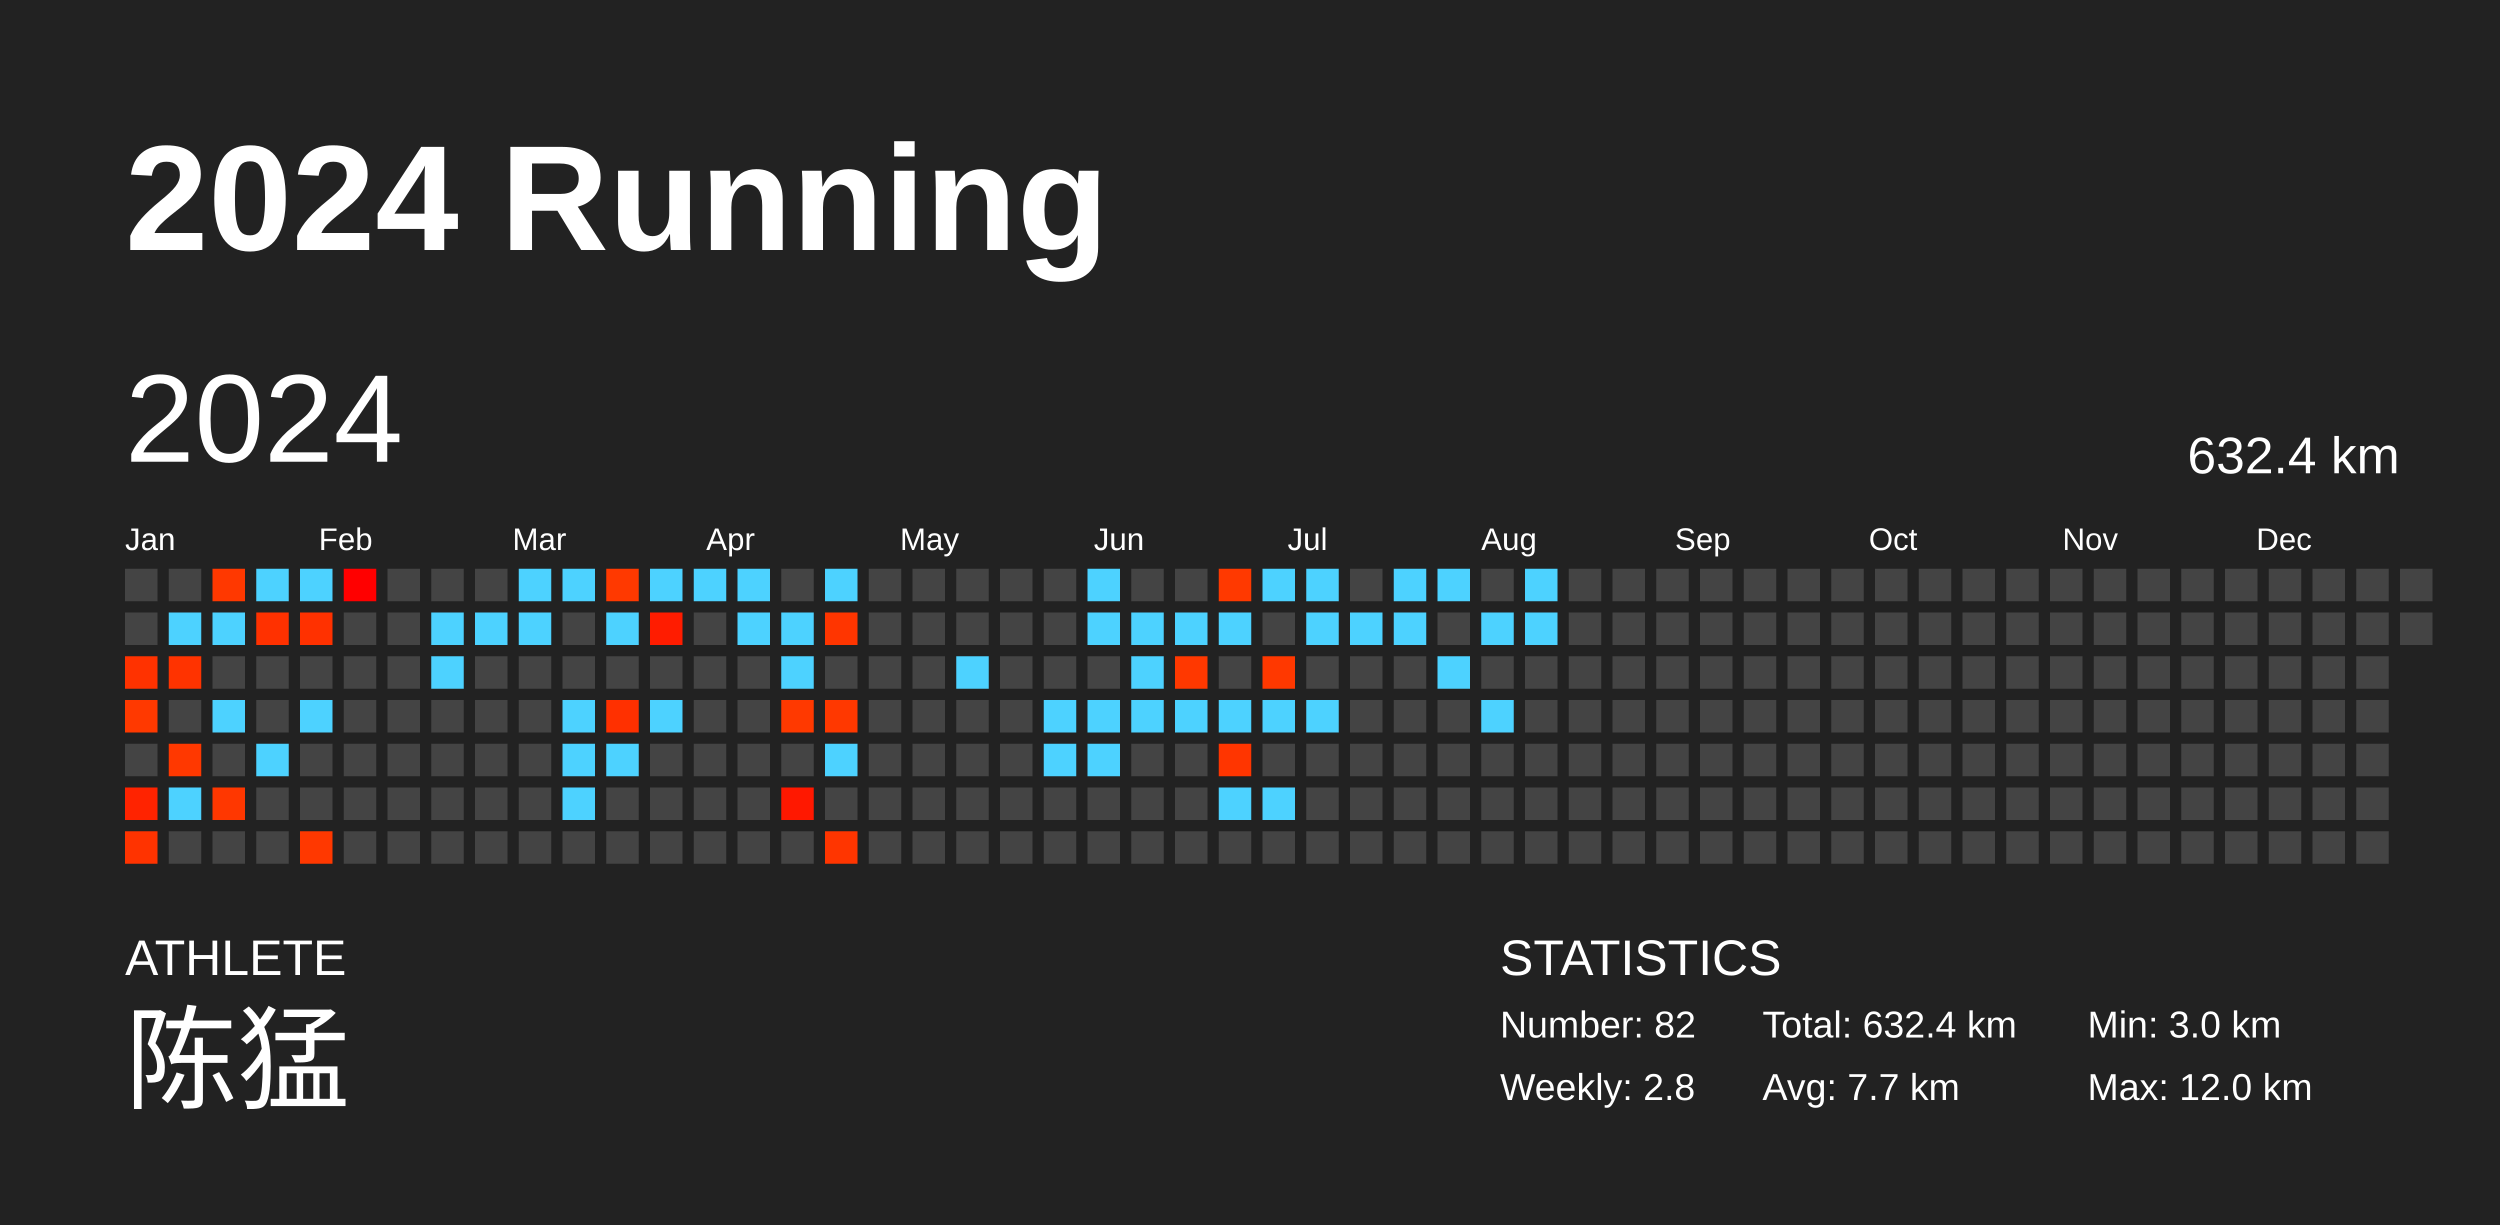
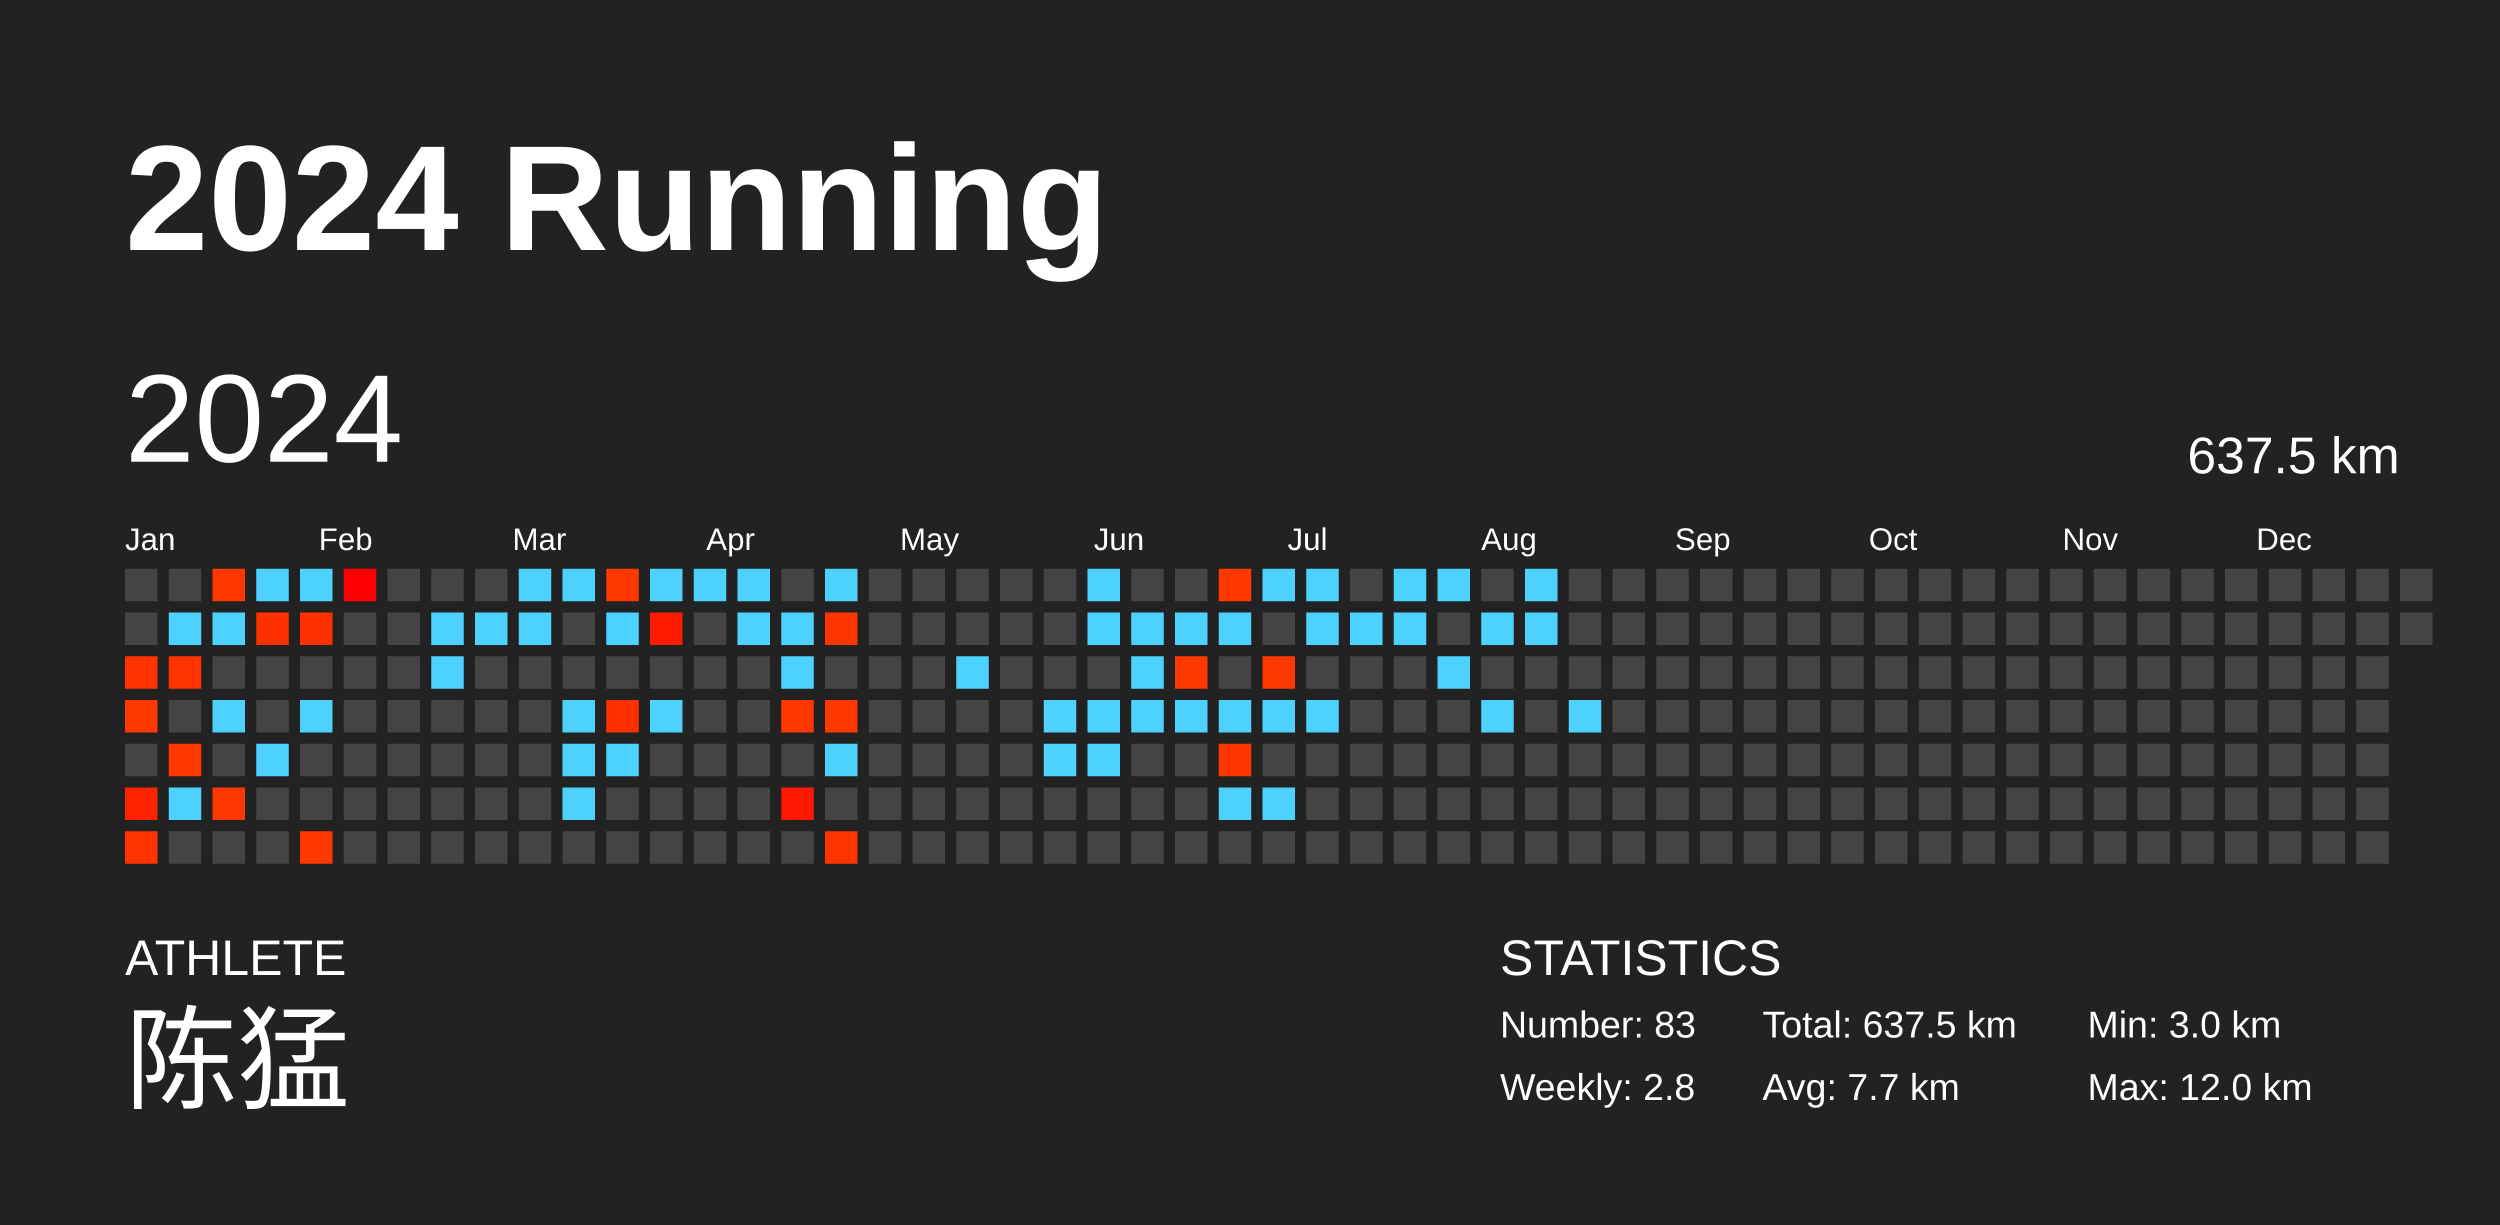
<svg xmlns="http://www.w3.org/2000/svg" baseProfile="full" height="98mm" version="1.1" viewBox="0,0,200,98" width="200mm">
  <defs />
  <rect fill="#222222" height="98" width="200" x="0" y="0" />
  <text fill="#FFFFFF" style="font-size:12px; font-family:Arial; font-weight:bold;" x="10" y="20">2024 Running</text>
  <text fill="#FFFFFF" style="font-size:4px; font-family:Arial" x="10" y="78">ATHLETE</text>
  <text fill="#FFFFFF" style="font-size:9px; font-family:Arial" x="10" y="88">陈猛</text>
  <text fill="#FFFFFF" style="font-size:4px; font-family:Arial" x="120" y="78">STATISTICS</text>
-   <text fill="#FFFFFF" style="font-size:3px; font-family:Arial" x="120" y="83">Number: 82</text>
+   <text fill="#FFFFFF" style="font-size:3px; font-family:Arial" x="120" y="83">Number: 83</text>
  <text fill="#FFFFFF" style="font-size:3px; font-family:Arial" x="120" y="88">Weekly: 2.8</text>
-   <text fill="#FFFFFF" style="font-size:3px; font-family:Arial" x="141" y="83">Total: 632.4 km</text>
+   <text fill="#FFFFFF" style="font-size:3px; font-family:Arial" x="141" y="83">Total: 637.5 km</text>
  <text fill="#FFFFFF" style="font-size:3px; font-family:Arial" x="141" y="88">Avg: 7.7 km</text>
  <text fill="#FFFFFF" style="font-size:3px; font-family:Arial" x="167" y="83">Min: 3.0 km</text>
  <text fill="#FFFFFF" style="font-size:3px; font-family:Arial" x="167" y="88">Max: 12.0 km</text>
  <text dominant-baseline="hanging" fill="#FFFFFF" style="font-size:10.0px; font-family:Arial;" x="10" y="30">2024</text>
-   <text dominant-baseline="hanging" fill="#FFFFFF" style="font-size:4.125px; font-family:Arial;" x="175" y="35">632.4 km</text>
+   <text dominant-baseline="hanging" fill="#FFFFFF" style="font-size:4.125px; font-family:Arial;" x="175" y="35">637.5 km</text>
  <text fill="#FFFFFF" style="font-size:2.5px; font-family:Arial" x="10.0" y="44">Jan</text>
  <text fill="#FFFFFF" style="font-size:2.5px; font-family:Arial" x="25.5" y="44">Feb</text>
  <text fill="#FFFFFF" style="font-size:2.5px; font-family:Arial" x="41.0" y="44">Mar</text>
  <text fill="#FFFFFF" style="font-size:2.5px; font-family:Arial" x="56.5" y="44">Apr</text>
  <text fill="#FFFFFF" style="font-size:2.5px; font-family:Arial" x="72.0" y="44">May</text>
  <text fill="#FFFFFF" style="font-size:2.5px; font-family:Arial" x="87.5" y="44">Jun</text>
  <text fill="#FFFFFF" style="font-size:2.5px; font-family:Arial" x="103.0" y="44">Jul</text>
  <text fill="#FFFFFF" style="font-size:2.5px; font-family:Arial" x="118.5" y="44">Aug</text>
  <text fill="#FFFFFF" style="font-size:2.5px; font-family:Arial" x="134.0" y="44">Sep</text>
  <text fill="#FFFFFF" style="font-size:2.5px; font-family:Arial" x="149.5" y="44">Oct</text>
  <text fill="#FFFFFF" style="font-size:2.5px; font-family:Arial" x="165.0" y="44">Nov</text>
  <text fill="#FFFFFF" style="font-size:2.5px; font-family:Arial" x="180.5" y="44">Dec</text>
  <rect fill="#444444" height="2.6" width="2.6" x="10.0" y="45.5" />
  <rect fill="#444444" height="2.6" width="2.6" x="10.0" y="49.0" />
  <rect fill="#ff3200" height="2.6" width="2.6" x="10.0" y="52.5" />
  <rect fill="#ff3900" height="2.6" width="2.6" x="10.0" y="56.0" />
  <rect fill="#444444" height="2.6" width="2.6" x="10.0" y="59.5" />
  <rect fill="#ff2300" height="2.6" width="2.6" x="10.0" y="63.0" />
  <rect fill="#ff3300" height="2.6" width="2.6" x="10.0" y="66.5" />
  <rect fill="#444444" height="2.6" width="2.6" x="13.5" y="45.5" />
  <rect fill="#4dd2ff" height="2.6" width="2.6" x="13.5" y="49.0" />
  <rect fill="#ff3300" height="2.6" width="2.6" x="13.5" y="52.5" />
  <rect fill="#444444" height="2.6" width="2.6" x="13.5" y="56.0" />
  <rect fill="#ff3800" height="2.6" width="2.6" x="13.5" y="59.5" />
  <rect fill="#4dd2ff" height="2.6" width="2.6" x="13.5" y="63.0" />
  <rect fill="#444444" height="2.6" width="2.6" x="13.5" y="66.5" />
  <rect fill="#ff3800" height="2.6" width="2.6" x="17.0" y="45.5" />
  <rect fill="#4dd2ff" height="2.6" width="2.6" x="17.0" y="49.0" />
  <rect fill="#444444" height="2.6" width="2.6" x="17.0" y="52.5" />
  <rect fill="#4dd2ff" height="2.6" width="2.6" x="17.0" y="56.0" />
  <rect fill="#444444" height="2.6" width="2.6" x="17.0" y="59.5" />
  <rect fill="#ff3700" height="2.6" width="2.6" x="17.0" y="63.0" />
  <rect fill="#444444" height="2.6" width="2.6" x="17.0" y="66.5" />
  <rect fill="#4dd2ff" height="2.6" width="2.6" x="20.5" y="45.5" />
  <rect fill="#ff3100" height="2.6" width="2.6" x="20.5" y="49.0" />
  <rect fill="#444444" height="2.6" width="2.6" x="20.5" y="52.5" />
  <rect fill="#444444" height="2.6" width="2.6" x="20.5" y="56.0" />
  <rect fill="#4dd2ff" height="2.6" width="2.6" x="20.5" y="59.5" />
  <rect fill="#444444" height="2.6" width="2.6" x="20.5" y="63.0" />
  <rect fill="#444444" height="2.6" width="2.6" x="20.5" y="66.5" />
  <rect fill="#4dd2ff" height="2.6" width="2.6" x="24.0" y="45.5" />
  <rect fill="#ff3100" height="2.6" width="2.6" x="24.0" y="49.0" />
  <rect fill="#444444" height="2.6" width="2.6" x="24.0" y="52.5" />
  <rect fill="#4dd2ff" height="2.6" width="2.6" x="24.0" y="56.0" />
  <rect fill="#444444" height="2.6" width="2.6" x="24.0" y="59.5" />
  <rect fill="#444444" height="2.6" width="2.6" x="24.0" y="63.0" />
  <rect fill="#ff3800" height="2.6" width="2.6" x="24.0" y="66.5" />
  <rect fill="#ff0000" height="2.6" width="2.6" x="27.5" y="45.5" />
  <rect fill="#444444" height="2.6" width="2.6" x="27.5" y="49.0" />
  <rect fill="#444444" height="2.6" width="2.6" x="27.5" y="52.5" />
  <rect fill="#444444" height="2.6" width="2.6" x="27.5" y="56.0" />
  <rect fill="#444444" height="2.6" width="2.6" x="27.5" y="59.5" />
  <rect fill="#444444" height="2.6" width="2.6" x="27.5" y="63.0" />
  <rect fill="#444444" height="2.6" width="2.6" x="27.5" y="66.5" />
  <rect fill="#444444" height="2.6" width="2.6" x="31.0" y="45.5" />
  <rect fill="#444444" height="2.6" width="2.6" x="31.0" y="49.0" />
  <rect fill="#444444" height="2.6" width="2.6" x="31.0" y="52.5" />
  <rect fill="#444444" height="2.6" width="2.6" x="31.0" y="56.0" />
  <rect fill="#444444" height="2.6" width="2.6" x="31.0" y="59.5" />
  <rect fill="#444444" height="2.6" width="2.6" x="31.0" y="63.0" />
  <rect fill="#444444" height="2.6" width="2.6" x="31.0" y="66.5" />
  <rect fill="#444444" height="2.6" width="2.6" x="34.5" y="45.5" />
  <rect fill="#4dd2ff" height="2.6" width="2.6" x="34.5" y="49.0" />
  <rect fill="#4dd2ff" height="2.6" width="2.6" x="34.5" y="52.5" />
  <rect fill="#444444" height="2.6" width="2.6" x="34.5" y="56.0" />
  <rect fill="#444444" height="2.6" width="2.6" x="34.5" y="59.5" />
  <rect fill="#444444" height="2.6" width="2.6" x="34.5" y="63.0" />
  <rect fill="#444444" height="2.6" width="2.6" x="34.5" y="66.5" />
  <rect fill="#444444" height="2.6" width="2.6" x="38.0" y="45.5" />
  <rect fill="#4dd2ff" height="2.6" width="2.6" x="38.0" y="49.0" />
  <rect fill="#444444" height="2.6" width="2.6" x="38.0" y="52.5" />
  <rect fill="#444444" height="2.6" width="2.6" x="38.0" y="56.0" />
  <rect fill="#444444" height="2.6" width="2.6" x="38.0" y="59.5" />
  <rect fill="#444444" height="2.6" width="2.6" x="38.0" y="63.0" />
  <rect fill="#444444" height="2.6" width="2.6" x="38.0" y="66.5" />
  <rect fill="#4dd2ff" height="2.6" width="2.6" x="41.5" y="45.5" />
  <rect fill="#4dd2ff" height="2.6" width="2.6" x="41.5" y="49.0" />
  <rect fill="#444444" height="2.6" width="2.6" x="41.5" y="52.5" />
  <rect fill="#444444" height="2.6" width="2.6" x="41.5" y="56.0" />
  <rect fill="#444444" height="2.6" width="2.6" x="41.5" y="59.5" />
  <rect fill="#444444" height="2.6" width="2.6" x="41.5" y="63.0" />
  <rect fill="#444444" height="2.6" width="2.6" x="41.5" y="66.5" />
  <rect fill="#4dd2ff" height="2.6" width="2.6" x="45.0" y="45.5" />
  <rect fill="#444444" height="2.6" width="2.6" x="45.0" y="49.0" />
  <rect fill="#444444" height="2.6" width="2.6" x="45.0" y="52.5" />
  <rect fill="#4dd2ff" height="2.6" width="2.6" x="45.0" y="56.0" />
  <rect fill="#4dd2ff" height="2.6" width="2.6" x="45.0" y="59.5" />
  <rect fill="#4dd2ff" height="2.6" width="2.6" x="45.0" y="63.0" />
  <rect fill="#444444" height="2.6" width="2.6" x="45.0" y="66.5" />
  <rect fill="#ff3900" height="2.6" width="2.6" x="48.5" y="45.5" />
  <rect fill="#4dd2ff" height="2.6" width="2.6" x="48.5" y="49.0" />
  <rect fill="#444444" height="2.6" width="2.6" x="48.5" y="52.5" />
  <rect fill="#ff3000" height="2.6" width="2.6" x="48.5" y="56.0" />
  <rect fill="#4dd2ff" height="2.6" width="2.6" x="48.5" y="59.5" />
  <rect fill="#444444" height="2.6" width="2.6" x="48.5" y="63.0" />
  <rect fill="#444444" height="2.6" width="2.6" x="48.5" y="66.5" />
  <rect fill="#4dd2ff" height="2.6" width="2.6" x="52.0" y="45.5" />
  <rect fill="#ff1c00" height="2.6" width="2.6" x="52.0" y="49.0" />
  <rect fill="#444444" height="2.6" width="2.6" x="52.0" y="52.5" />
  <rect fill="#4dd2ff" height="2.6" width="2.6" x="52.0" y="56.0" />
  <rect fill="#444444" height="2.6" width="2.6" x="52.0" y="59.5" />
  <rect fill="#444444" height="2.6" width="2.6" x="52.0" y="63.0" />
  <rect fill="#444444" height="2.6" width="2.6" x="52.0" y="66.5" />
  <rect fill="#4dd2ff" height="2.6" width="2.6" x="55.5" y="45.5" />
  <rect fill="#444444" height="2.6" width="2.6" x="55.5" y="49.0" />
  <rect fill="#444444" height="2.6" width="2.6" x="55.5" y="52.5" />
  <rect fill="#444444" height="2.6" width="2.6" x="55.5" y="56.0" />
  <rect fill="#444444" height="2.6" width="2.6" x="55.5" y="59.5" />
  <rect fill="#444444" height="2.6" width="2.6" x="55.5" y="63.0" />
  <rect fill="#444444" height="2.6" width="2.6" x="55.5" y="66.5" />
  <rect fill="#4dd2ff" height="2.6" width="2.6" x="59.0" y="45.5" />
  <rect fill="#4dd2ff" height="2.6" width="2.6" x="59.0" y="49.0" />
  <rect fill="#444444" height="2.6" width="2.6" x="59.0" y="52.5" />
  <rect fill="#444444" height="2.6" width="2.6" x="59.0" y="56.0" />
  <rect fill="#444444" height="2.6" width="2.6" x="59.0" y="59.5" />
  <rect fill="#444444" height="2.6" width="2.6" x="59.0" y="63.0" />
  <rect fill="#444444" height="2.6" width="2.6" x="59.0" y="66.5" />
  <rect fill="#444444" height="2.6" width="2.6" x="62.5" y="45.5" />
  <rect fill="#4dd2ff" height="2.6" width="2.6" x="62.5" y="49.0" />
  <rect fill="#4dd2ff" height="2.6" width="2.6" x="62.5" y="52.5" />
  <rect fill="#ff3900" height="2.6" width="2.6" x="62.5" y="56.0" />
  <rect fill="#444444" height="2.6" width="2.6" x="62.5" y="59.5" />
  <rect fill="#ff1800" height="2.6" width="2.6" x="62.5" y="63.0" />
  <rect fill="#444444" height="2.6" width="2.6" x="62.5" y="66.5" />
  <rect fill="#4dd2ff" height="2.6" width="2.6" x="66.0" y="45.5" />
  <rect fill="#ff3500" height="2.6" width="2.6" x="66.0" y="49.0" />
  <rect fill="#444444" height="2.6" width="2.6" x="66.0" y="52.5" />
  <rect fill="#ff3800" height="2.6" width="2.6" x="66.0" y="56.0" />
  <rect fill="#4dd2ff" height="2.6" width="2.6" x="66.0" y="59.5" />
  <rect fill="#444444" height="2.6" width="2.6" x="66.0" y="63.0" />
  <rect fill="#ff3500" height="2.6" width="2.6" x="66.0" y="66.5" />
  <rect fill="#444444" height="2.6" width="2.6" x="69.5" y="45.5" />
  <rect fill="#444444" height="2.6" width="2.6" x="69.5" y="49.0" />
  <rect fill="#444444" height="2.6" width="2.6" x="69.5" y="52.5" />
  <rect fill="#444444" height="2.6" width="2.6" x="69.5" y="56.0" />
  <rect fill="#444444" height="2.6" width="2.6" x="69.5" y="59.5" />
  <rect fill="#444444" height="2.6" width="2.6" x="69.5" y="63.0" />
  <rect fill="#444444" height="2.6" width="2.6" x="69.5" y="66.5" />
  <rect fill="#444444" height="2.6" width="2.6" x="73.0" y="45.5" />
  <rect fill="#444444" height="2.6" width="2.6" x="73.0" y="49.0" />
  <rect fill="#444444" height="2.6" width="2.6" x="73.0" y="52.5" />
  <rect fill="#444444" height="2.6" width="2.6" x="73.0" y="56.0" />
  <rect fill="#444444" height="2.6" width="2.6" x="73.0" y="59.5" />
  <rect fill="#444444" height="2.6" width="2.6" x="73.0" y="63.0" />
  <rect fill="#444444" height="2.6" width="2.6" x="73.0" y="66.5" />
  <rect fill="#444444" height="2.6" width="2.6" x="76.5" y="45.5" />
  <rect fill="#444444" height="2.6" width="2.6" x="76.5" y="49.0" />
  <rect fill="#4dd2ff" height="2.6" width="2.6" x="76.5" y="52.5" />
  <rect fill="#444444" height="2.6" width="2.6" x="76.5" y="56.0" />
  <rect fill="#444444" height="2.6" width="2.6" x="76.5" y="59.5" />
  <rect fill="#444444" height="2.6" width="2.6" x="76.5" y="63.0" />
  <rect fill="#444444" height="2.6" width="2.6" x="76.5" y="66.5" />
  <rect fill="#444444" height="2.6" width="2.6" x="80.0" y="45.5" />
  <rect fill="#444444" height="2.6" width="2.6" x="80.0" y="49.0" />
  <rect fill="#444444" height="2.6" width="2.6" x="80.0" y="52.5" />
  <rect fill="#444444" height="2.6" width="2.6" x="80.0" y="56.0" />
  <rect fill="#444444" height="2.6" width="2.6" x="80.0" y="59.5" />
  <rect fill="#444444" height="2.6" width="2.6" x="80.0" y="63.0" />
  <rect fill="#444444" height="2.6" width="2.6" x="80.0" y="66.5" />
  <rect fill="#444444" height="2.6" width="2.6" x="83.5" y="45.5" />
  <rect fill="#444444" height="2.6" width="2.6" x="83.5" y="49.0" />
  <rect fill="#444444" height="2.6" width="2.6" x="83.5" y="52.5" />
  <rect fill="#4dd2ff" height="2.6" width="2.6" x="83.5" y="56.0" />
  <rect fill="#4dd2ff" height="2.6" width="2.6" x="83.5" y="59.5" />
  <rect fill="#444444" height="2.6" width="2.6" x="83.5" y="63.0" />
  <rect fill="#444444" height="2.6" width="2.6" x="83.5" y="66.5" />
  <rect fill="#4dd2ff" height="2.6" width="2.6" x="87.0" y="45.5" />
  <rect fill="#4dd2ff" height="2.6" width="2.6" x="87.0" y="49.0" />
  <rect fill="#444444" height="2.6" width="2.6" x="87.0" y="52.5" />
  <rect fill="#4dd2ff" height="2.6" width="2.6" x="87.0" y="56.0" />
  <rect fill="#4dd2ff" height="2.6" width="2.6" x="87.0" y="59.5" />
  <rect fill="#444444" height="2.6" width="2.6" x="87.0" y="63.0" />
  <rect fill="#444444" height="2.6" width="2.6" x="87.0" y="66.5" />
  <rect fill="#444444" height="2.6" width="2.6" x="90.5" y="45.5" />
  <rect fill="#4dd2ff" height="2.6" width="2.6" x="90.5" y="49.0" />
  <rect fill="#4dd2ff" height="2.6" width="2.6" x="90.5" y="52.5" />
  <rect fill="#4dd2ff" height="2.6" width="2.6" x="90.5" y="56.0" />
  <rect fill="#444444" height="2.6" width="2.6" x="90.5" y="59.5" />
  <rect fill="#444444" height="2.6" width="2.6" x="90.5" y="63.0" />
  <rect fill="#444444" height="2.6" width="2.6" x="90.5" y="66.5" />
  <rect fill="#444444" height="2.6" width="2.6" x="94.0" y="45.5" />
  <rect fill="#4dd2ff" height="2.6" width="2.6" x="94.0" y="49.0" />
  <rect fill="#ff3800" height="2.6" width="2.6" x="94.0" y="52.5" />
  <rect fill="#4dd2ff" height="2.6" width="2.6" x="94.0" y="56.0" />
  <rect fill="#444444" height="2.6" width="2.6" x="94.0" y="59.5" />
  <rect fill="#444444" height="2.6" width="2.6" x="94.0" y="63.0" />
  <rect fill="#444444" height="2.6" width="2.6" x="94.0" y="66.5" />
  <rect fill="#ff3900" height="2.6" width="2.6" x="97.5" y="45.5" />
  <rect fill="#4dd2ff" height="2.6" width="2.6" x="97.5" y="49.0" />
  <rect fill="#444444" height="2.6" width="2.6" x="97.5" y="52.5" />
  <rect fill="#4dd2ff" height="2.6" width="2.6" x="97.5" y="56.0" />
  <rect fill="#ff3500" height="2.6" width="2.6" x="97.5" y="59.5" />
  <rect fill="#4dd2ff" height="2.6" width="2.6" x="97.5" y="63.0" />
  <rect fill="#444444" height="2.6" width="2.6" x="97.5" y="66.5" />
  <rect fill="#4dd2ff" height="2.6" width="2.6" x="101.0" y="45.5" />
  <rect fill="#444444" height="2.6" width="2.6" x="101.0" y="49.0" />
  <rect fill="#ff3800" height="2.6" width="2.6" x="101.0" y="52.5" />
  <rect fill="#4dd2ff" height="2.6" width="2.6" x="101.0" y="56.0" />
  <rect fill="#444444" height="2.6" width="2.6" x="101.0" y="59.5" />
  <rect fill="#4dd2ff" height="2.6" width="2.6" x="101.0" y="63.0" />
  <rect fill="#444444" height="2.6" width="2.6" x="101.0" y="66.5" />
  <rect fill="#4dd2ff" height="2.6" width="2.6" x="104.5" y="45.5" />
  <rect fill="#4dd2ff" height="2.6" width="2.6" x="104.5" y="49.0" />
  <rect fill="#444444" height="2.6" width="2.6" x="104.5" y="52.5" />
  <rect fill="#4dd2ff" height="2.6" width="2.6" x="104.5" y="56.0" />
  <rect fill="#444444" height="2.6" width="2.6" x="104.5" y="59.5" />
  <rect fill="#444444" height="2.6" width="2.6" x="104.5" y="63.0" />
  <rect fill="#444444" height="2.6" width="2.6" x="104.5" y="66.5" />
  <rect fill="#444444" height="2.6" width="2.6" x="108.0" y="45.5" />
  <rect fill="#4dd2ff" height="2.6" width="2.6" x="108.0" y="49.0" />
  <rect fill="#444444" height="2.6" width="2.6" x="108.0" y="52.5" />
  <rect fill="#444444" height="2.6" width="2.6" x="108.0" y="56.0" />
  <rect fill="#444444" height="2.6" width="2.6" x="108.0" y="59.5" />
  <rect fill="#444444" height="2.6" width="2.6" x="108.0" y="63.0" />
  <rect fill="#444444" height="2.6" width="2.6" x="108.0" y="66.5" />
  <rect fill="#4dd2ff" height="2.6" width="2.6" x="111.5" y="45.5" />
  <rect fill="#4dd2ff" height="2.6" width="2.6" x="111.5" y="49.0" />
  <rect fill="#444444" height="2.6" width="2.6" x="111.5" y="52.5" />
  <rect fill="#444444" height="2.6" width="2.6" x="111.5" y="56.0" />
  <rect fill="#444444" height="2.6" width="2.6" x="111.5" y="59.5" />
  <rect fill="#444444" height="2.6" width="2.6" x="111.5" y="63.0" />
  <rect fill="#444444" height="2.6" width="2.6" x="111.5" y="66.5" />
  <rect fill="#4dd2ff" height="2.6" width="2.6" x="115.0" y="45.5" />
  <rect fill="#444444" height="2.6" width="2.6" x="115.0" y="49.0" />
  <rect fill="#4dd2ff" height="2.6" width="2.6" x="115.0" y="52.5" />
  <rect fill="#444444" height="2.6" width="2.6" x="115.0" y="56.0" />
  <rect fill="#444444" height="2.6" width="2.6" x="115.0" y="59.5" />
  <rect fill="#444444" height="2.6" width="2.6" x="115.0" y="63.0" />
  <rect fill="#444444" height="2.6" width="2.6" x="115.0" y="66.5" />
  <rect fill="#444444" height="2.6" width="2.6" x="118.5" y="45.5" />
  <rect fill="#4dd2ff" height="2.6" width="2.6" x="118.5" y="49.0" />
  <rect fill="#444444" height="2.6" width="2.6" x="118.5" y="52.5" />
  <rect fill="#4dd2ff" height="2.6" width="2.6" x="118.5" y="56.0" />
  <rect fill="#444444" height="2.6" width="2.6" x="118.5" y="59.5" />
  <rect fill="#444444" height="2.6" width="2.6" x="118.5" y="63.0" />
  <rect fill="#444444" height="2.6" width="2.6" x="118.5" y="66.5" />
  <rect fill="#4dd2ff" height="2.6" width="2.6" x="122.0" y="45.5" />
  <rect fill="#4dd2ff" height="2.6" width="2.6" x="122.0" y="49.0" />
  <rect fill="#444444" height="2.6" width="2.6" x="122.0" y="52.5" />
  <rect fill="#444444" height="2.6" width="2.6" x="122.0" y="56.0" />
  <rect fill="#444444" height="2.6" width="2.6" x="122.0" y="59.5" />
  <rect fill="#444444" height="2.6" width="2.6" x="122.0" y="63.0" />
  <rect fill="#444444" height="2.6" width="2.6" x="122.0" y="66.5" />
  <rect fill="#444444" height="2.6" width="2.6" x="125.5" y="45.5" />
  <rect fill="#444444" height="2.6" width="2.6" x="125.5" y="49.0" />
  <rect fill="#444444" height="2.6" width="2.6" x="125.5" y="52.5" />
-   <rect fill="#444444" height="2.6" width="2.6" x="125.5" y="56.0" />
+   <rect fill="#4dd2ff" height="2.6" width="2.6" x="125.5" y="56.0" />
  <rect fill="#444444" height="2.6" width="2.6" x="125.5" y="59.5" />
  <rect fill="#444444" height="2.6" width="2.6" x="125.5" y="63.0" />
  <rect fill="#444444" height="2.6" width="2.6" x="125.5" y="66.5" />
  <rect fill="#444444" height="2.6" width="2.6" x="129.0" y="45.5" />
  <rect fill="#444444" height="2.6" width="2.6" x="129.0" y="49.0" />
  <rect fill="#444444" height="2.6" width="2.6" x="129.0" y="52.5" />
  <rect fill="#444444" height="2.6" width="2.6" x="129.0" y="56.0" />
  <rect fill="#444444" height="2.6" width="2.6" x="129.0" y="59.5" />
  <rect fill="#444444" height="2.6" width="2.6" x="129.0" y="63.0" />
  <rect fill="#444444" height="2.6" width="2.6" x="129.0" y="66.5" />
  <rect fill="#444444" height="2.6" width="2.6" x="132.5" y="45.5" />
  <rect fill="#444444" height="2.6" width="2.6" x="132.5" y="49.0" />
  <rect fill="#444444" height="2.6" width="2.6" x="132.5" y="52.5" />
  <rect fill="#444444" height="2.6" width="2.6" x="132.5" y="56.0" />
  <rect fill="#444444" height="2.6" width="2.6" x="132.5" y="59.5" />
  <rect fill="#444444" height="2.6" width="2.6" x="132.5" y="63.0" />
  <rect fill="#444444" height="2.6" width="2.6" x="132.5" y="66.5" />
  <rect fill="#444444" height="2.6" width="2.6" x="136.0" y="45.5" />
  <rect fill="#444444" height="2.6" width="2.6" x="136.0" y="49.0" />
  <rect fill="#444444" height="2.6" width="2.6" x="136.0" y="52.5" />
  <rect fill="#444444" height="2.6" width="2.6" x="136.0" y="56.0" />
  <rect fill="#444444" height="2.6" width="2.6" x="136.0" y="59.5" />
  <rect fill="#444444" height="2.6" width="2.6" x="136.0" y="63.0" />
  <rect fill="#444444" height="2.6" width="2.6" x="136.0" y="66.5" />
  <rect fill="#444444" height="2.6" width="2.6" x="139.5" y="45.5" />
  <rect fill="#444444" height="2.6" width="2.6" x="139.5" y="49.0" />
  <rect fill="#444444" height="2.6" width="2.6" x="139.5" y="52.5" />
  <rect fill="#444444" height="2.6" width="2.6" x="139.5" y="56.0" />
  <rect fill="#444444" height="2.6" width="2.6" x="139.5" y="59.5" />
  <rect fill="#444444" height="2.6" width="2.6" x="139.5" y="63.0" />
  <rect fill="#444444" height="2.6" width="2.6" x="139.5" y="66.5" />
  <rect fill="#444444" height="2.6" width="2.6" x="143.0" y="45.5" />
  <rect fill="#444444" height="2.6" width="2.6" x="143.0" y="49.0" />
  <rect fill="#444444" height="2.6" width="2.6" x="143.0" y="52.5" />
  <rect fill="#444444" height="2.6" width="2.6" x="143.0" y="56.0" />
  <rect fill="#444444" height="2.6" width="2.6" x="143.0" y="59.5" />
  <rect fill="#444444" height="2.6" width="2.6" x="143.0" y="63.0" />
  <rect fill="#444444" height="2.6" width="2.6" x="143.0" y="66.5" />
  <rect fill="#444444" height="2.6" width="2.6" x="146.5" y="45.5" />
  <rect fill="#444444" height="2.6" width="2.6" x="146.5" y="49.0" />
  <rect fill="#444444" height="2.6" width="2.6" x="146.5" y="52.5" />
  <rect fill="#444444" height="2.6" width="2.6" x="146.5" y="56.0" />
  <rect fill="#444444" height="2.6" width="2.6" x="146.5" y="59.5" />
  <rect fill="#444444" height="2.6" width="2.6" x="146.5" y="63.0" />
  <rect fill="#444444" height="2.6" width="2.6" x="146.5" y="66.5" />
  <rect fill="#444444" height="2.6" width="2.6" x="150.0" y="45.5" />
  <rect fill="#444444" height="2.6" width="2.6" x="150.0" y="49.0" />
  <rect fill="#444444" height="2.6" width="2.6" x="150.0" y="52.5" />
  <rect fill="#444444" height="2.6" width="2.6" x="150.0" y="56.0" />
  <rect fill="#444444" height="2.6" width="2.6" x="150.0" y="59.5" />
  <rect fill="#444444" height="2.6" width="2.6" x="150.0" y="63.0" />
  <rect fill="#444444" height="2.6" width="2.6" x="150.0" y="66.5" />
  <rect fill="#444444" height="2.6" width="2.6" x="153.5" y="45.5" />
  <rect fill="#444444" height="2.6" width="2.6" x="153.5" y="49.0" />
  <rect fill="#444444" height="2.6" width="2.6" x="153.5" y="52.5" />
  <rect fill="#444444" height="2.6" width="2.6" x="153.5" y="56.0" />
  <rect fill="#444444" height="2.6" width="2.6" x="153.5" y="59.5" />
  <rect fill="#444444" height="2.6" width="2.6" x="153.5" y="63.0" />
  <rect fill="#444444" height="2.6" width="2.6" x="153.5" y="66.5" />
  <rect fill="#444444" height="2.6" width="2.6" x="157.0" y="45.5" />
  <rect fill="#444444" height="2.6" width="2.6" x="157.0" y="49.0" />
  <rect fill="#444444" height="2.6" width="2.6" x="157.0" y="52.5" />
  <rect fill="#444444" height="2.6" width="2.6" x="157.0" y="56.0" />
  <rect fill="#444444" height="2.6" width="2.6" x="157.0" y="59.5" />
  <rect fill="#444444" height="2.6" width="2.6" x="157.0" y="63.0" />
  <rect fill="#444444" height="2.6" width="2.6" x="157.0" y="66.5" />
  <rect fill="#444444" height="2.6" width="2.6" x="160.5" y="45.5" />
  <rect fill="#444444" height="2.6" width="2.6" x="160.5" y="49.0" />
  <rect fill="#444444" height="2.6" width="2.6" x="160.5" y="52.5" />
  <rect fill="#444444" height="2.6" width="2.6" x="160.5" y="56.0" />
  <rect fill="#444444" height="2.6" width="2.6" x="160.5" y="59.5" />
  <rect fill="#444444" height="2.6" width="2.6" x="160.5" y="63.0" />
  <rect fill="#444444" height="2.6" width="2.6" x="160.5" y="66.5" />
  <rect fill="#444444" height="2.6" width="2.6" x="164.0" y="45.5" />
  <rect fill="#444444" height="2.6" width="2.6" x="164.0" y="49.0" />
  <rect fill="#444444" height="2.6" width="2.6" x="164.0" y="52.5" />
  <rect fill="#444444" height="2.6" width="2.6" x="164.0" y="56.0" />
  <rect fill="#444444" height="2.6" width="2.6" x="164.0" y="59.5" />
  <rect fill="#444444" height="2.6" width="2.6" x="164.0" y="63.0" />
  <rect fill="#444444" height="2.6" width="2.6" x="164.0" y="66.5" />
  <rect fill="#444444" height="2.6" width="2.6" x="167.5" y="45.5" />
  <rect fill="#444444" height="2.6" width="2.6" x="167.5" y="49.0" />
  <rect fill="#444444" height="2.6" width="2.6" x="167.5" y="52.5" />
  <rect fill="#444444" height="2.6" width="2.6" x="167.5" y="56.0" />
  <rect fill="#444444" height="2.6" width="2.6" x="167.5" y="59.5" />
  <rect fill="#444444" height="2.6" width="2.6" x="167.5" y="63.0" />
  <rect fill="#444444" height="2.6" width="2.6" x="167.5" y="66.5" />
  <rect fill="#444444" height="2.6" width="2.6" x="171.0" y="45.5" />
  <rect fill="#444444" height="2.6" width="2.6" x="171.0" y="49.0" />
  <rect fill="#444444" height="2.6" width="2.6" x="171.0" y="52.5" />
  <rect fill="#444444" height="2.6" width="2.6" x="171.0" y="56.0" />
  <rect fill="#444444" height="2.6" width="2.6" x="171.0" y="59.5" />
  <rect fill="#444444" height="2.6" width="2.6" x="171.0" y="63.0" />
  <rect fill="#444444" height="2.6" width="2.6" x="171.0" y="66.5" />
  <rect fill="#444444" height="2.6" width="2.6" x="174.5" y="45.5" />
  <rect fill="#444444" height="2.6" width="2.6" x="174.5" y="49.0" />
  <rect fill="#444444" height="2.6" width="2.6" x="174.5" y="52.5" />
  <rect fill="#444444" height="2.6" width="2.6" x="174.5" y="56.0" />
  <rect fill="#444444" height="2.6" width="2.6" x="174.5" y="59.5" />
  <rect fill="#444444" height="2.6" width="2.6" x="174.5" y="63.0" />
  <rect fill="#444444" height="2.6" width="2.6" x="174.5" y="66.5" />
  <rect fill="#444444" height="2.6" width="2.6" x="178.0" y="45.5" />
  <rect fill="#444444" height="2.6" width="2.6" x="178.0" y="49.0" />
  <rect fill="#444444" height="2.6" width="2.6" x="178.0" y="52.5" />
  <rect fill="#444444" height="2.6" width="2.6" x="178.0" y="56.0" />
  <rect fill="#444444" height="2.6" width="2.6" x="178.0" y="59.5" />
  <rect fill="#444444" height="2.6" width="2.6" x="178.0" y="63.0" />
  <rect fill="#444444" height="2.6" width="2.6" x="178.0" y="66.5" />
  <rect fill="#444444" height="2.6" width="2.6" x="181.5" y="45.5" />
  <rect fill="#444444" height="2.6" width="2.6" x="181.5" y="49.0" />
  <rect fill="#444444" height="2.6" width="2.6" x="181.5" y="52.5" />
  <rect fill="#444444" height="2.6" width="2.6" x="181.5" y="56.0" />
  <rect fill="#444444" height="2.6" width="2.6" x="181.5" y="59.5" />
  <rect fill="#444444" height="2.6" width="2.6" x="181.5" y="63.0" />
  <rect fill="#444444" height="2.6" width="2.6" x="181.5" y="66.5" />
  <rect fill="#444444" height="2.6" width="2.6" x="185.0" y="45.5" />
  <rect fill="#444444" height="2.6" width="2.6" x="185.0" y="49.0" />
  <rect fill="#444444" height="2.6" width="2.6" x="185.0" y="52.5" />
  <rect fill="#444444" height="2.6" width="2.6" x="185.0" y="56.0" />
  <rect fill="#444444" height="2.6" width="2.6" x="185.0" y="59.5" />
  <rect fill="#444444" height="2.6" width="2.6" x="185.0" y="63.0" />
  <rect fill="#444444" height="2.6" width="2.6" x="185.0" y="66.5" />
  <rect fill="#444444" height="2.6" width="2.6" x="188.5" y="45.5" />
  <rect fill="#444444" height="2.6" width="2.6" x="188.5" y="49.0" />
  <rect fill="#444444" height="2.6" width="2.6" x="188.5" y="52.5" />
  <rect fill="#444444" height="2.6" width="2.6" x="188.5" y="56.0" />
  <rect fill="#444444" height="2.6" width="2.6" x="188.5" y="59.5" />
  <rect fill="#444444" height="2.6" width="2.6" x="188.5" y="63.0" />
  <rect fill="#444444" height="2.6" width="2.6" x="188.5" y="66.5" />
  <rect fill="#444444" height="2.6" width="2.6" x="192.0" y="45.5" />
  <rect fill="#444444" height="2.6" width="2.6" x="192.0" y="49.0" />
</svg>
